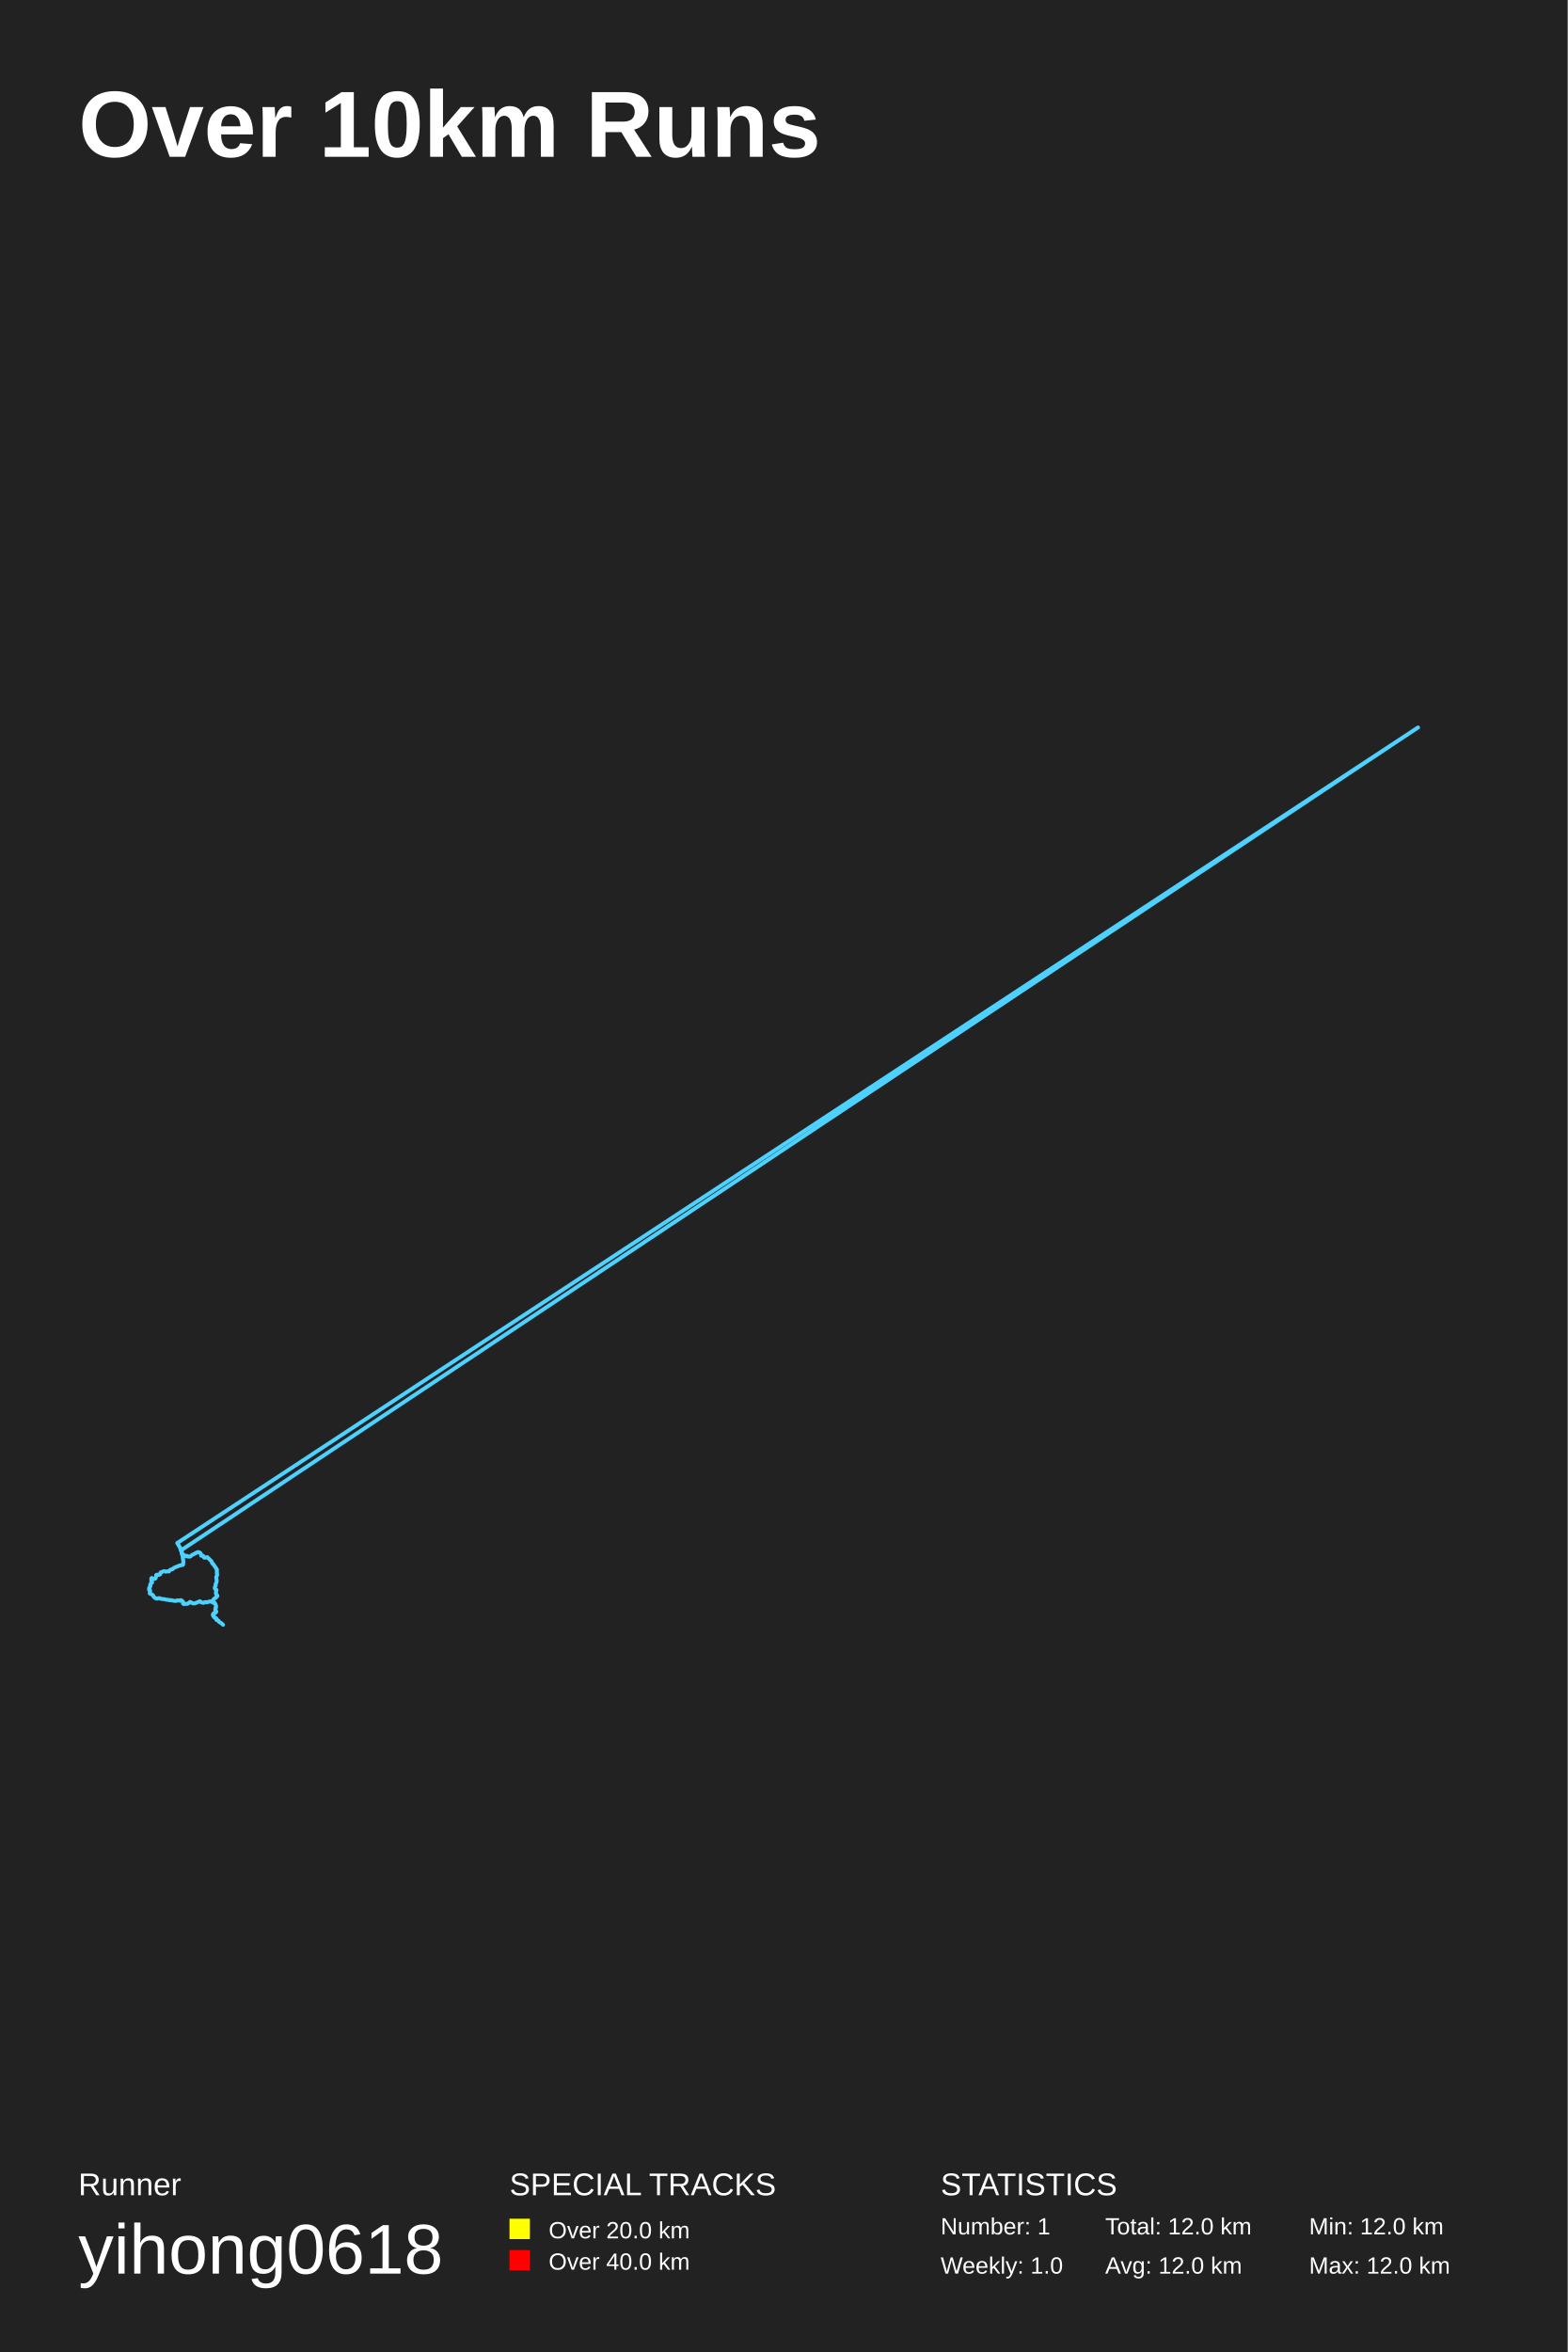
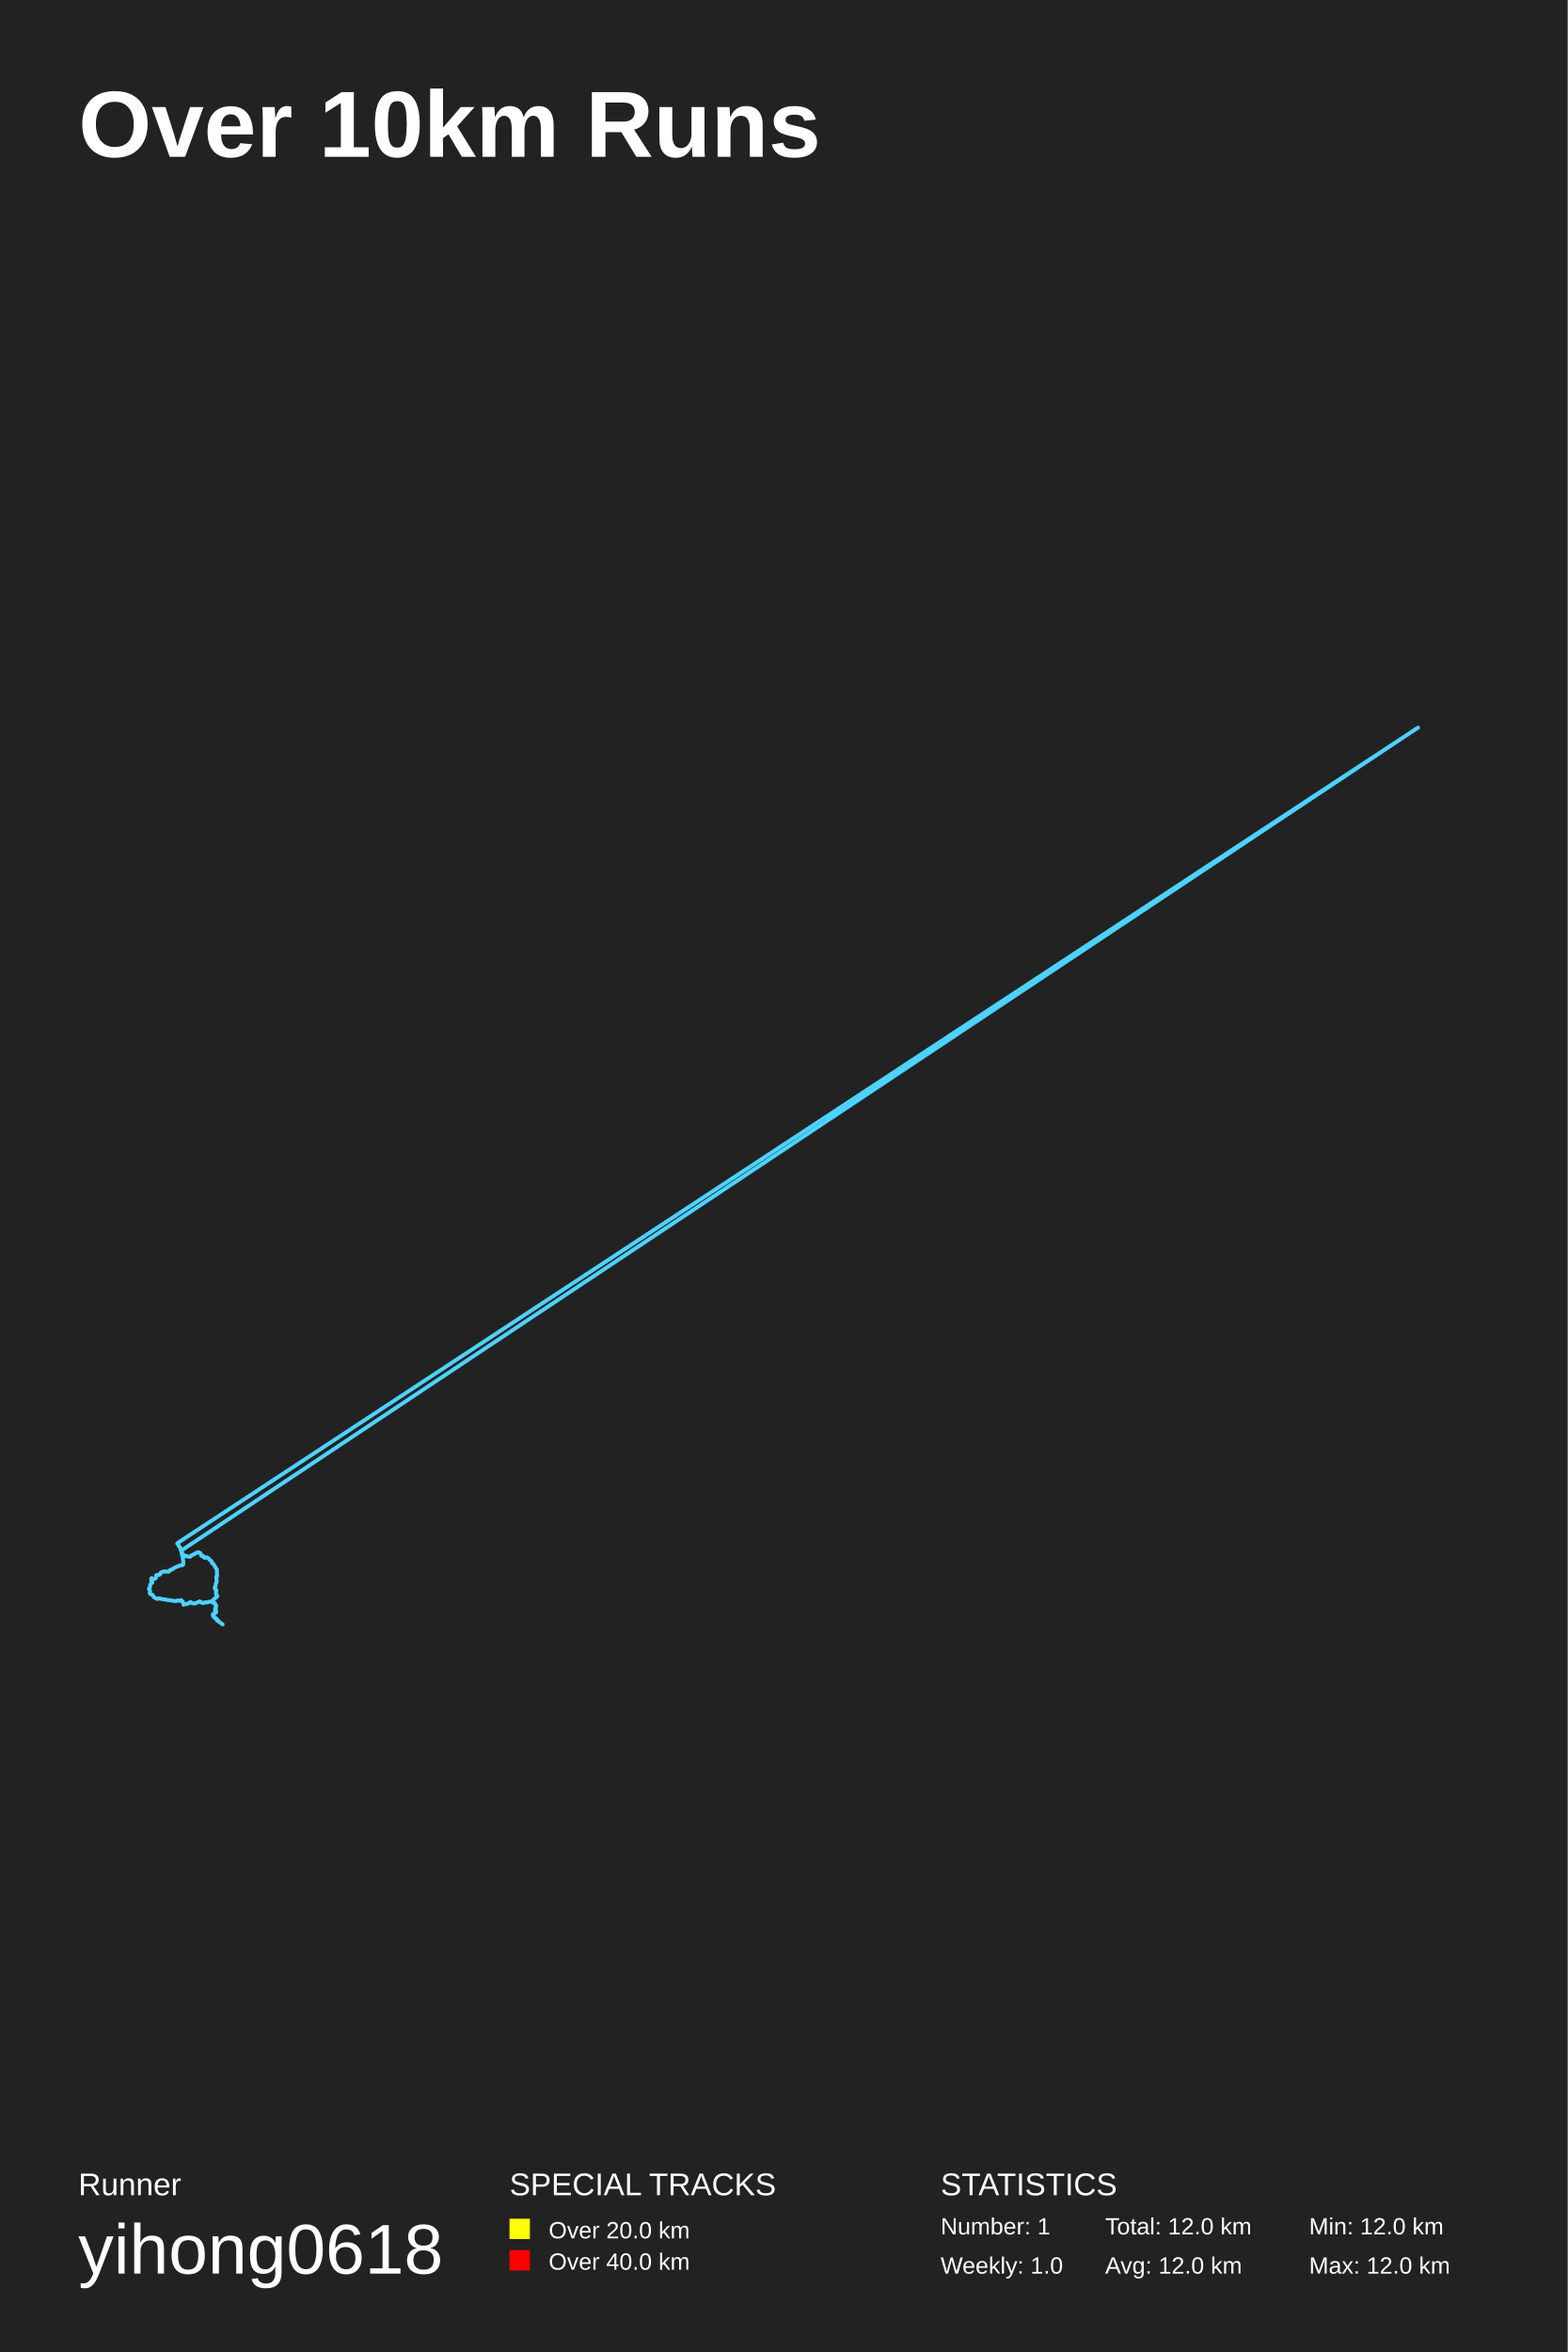
<svg xmlns="http://www.w3.org/2000/svg" baseProfile="full" height="300mm" version="1.1" viewBox="0,0,200,300" width="200mm">
  <defs />
  <rect fill="#222222" height="300" width="200" x="0" y="0" />
  <text fill="#FFFFFF" style="font-size:12px; font-family:Arial; font-weight:bold;" x="10" y="20">Over 10km Runs</text>
  <text fill="#FFFFFF" style="font-size:4px; font-family:Arial" x="10" y="280">Runner</text>
  <text fill="#FFFFFF" style="font-size:9px; font-family:Arial" x="10" y="290">yihong0618</text>
  <text fill="#FFFFFF" style="font-size:4px; font-family:Arial" x="65" y="280">SPECIAL TRACKS</text>
  <rect fill="yellow" height="2.6" width="2.6" x="65" y="283" />
  <text fill="#FFFFFF" style="font-size:3px; font-family:Arial" x="70" y="285.5">Over 20.0 km</text>
  <rect fill="red" height="2.6" width="2.6" x="65" y="287" />
  <text fill="#FFFFFF" style="font-size:3px; font-family:Arial" x="70" y="289.5">Over 40.0 km</text>
  <text fill="#FFFFFF" style="font-size:4px; font-family:Arial" x="120" y="280">STATISTICS</text>
  <text fill="#FFFFFF" style="font-size:3px; font-family:Arial" x="120" y="285">Number: 1</text>
  <text fill="#FFFFFF" style="font-size:3px; font-family:Arial" x="120" y="290">Weekly: 1.0</text>
  <text fill="#FFFFFF" style="font-size:3px; font-family:Arial" x="141" y="285">Total: 12.0 km</text>
  <text fill="#FFFFFF" style="font-size:3px; font-family:Arial" x="141" y="290">Avg: 12.0 km</text>
  <text fill="#FFFFFF" style="font-size:3px; font-family:Arial" x="167" y="285">Min: 12.0 km</text>
  <text fill="#FFFFFF" style="font-size:3px; font-family:Arial" x="167" y="290">Max: 12.0 km</text>
-   <polyline fill="none" opacity="1" points="27.623,206.487 27.566,206.413 27.462,206.392 27.367,206.334 27.305,206.234 27.224,206.145 27.157,206.034 27.162,205.908 27.257,205.766 27.395,205.745 27.533,205.655 27.557,205.523 27.495,205.455 27.462,205.334 27.457,205.218 27.504,205.086 27.542,204.96 27.571,204.849 27.514,204.744 27.49,204.617 27.409,204.501 27.324,204.422 27.224,204.422 27.224,204.417 27.248,204.422 27.214,204.422 27.224,204.428 27.224,204.428 27.214,204.438 27.214,204.433 27.214,204.428 27.186,204.417 27.134,204.259 27.153,204.17 27.176,204.075 27.243,204.001 27.319,203.933 27.362,203.88 27.471,203.822 27.571,203.743 27.671,203.648 27.728,203.574 27.718,203.495 27.628,203.416 27.571,203.327 27.533,203.19 27.566,203.111 27.576,203.021 27.576,202.895 27.618,202.79 27.5,202.726 27.481,202.674 27.405,202.61 27.409,202.463 27.457,202.342 27.514,202.247 27.504,202.121 27.533,201.984 27.604,201.873 27.628,201.757 27.642,201.652 27.642,201.546 27.618,201.446 27.609,201.351 27.595,201.272 27.585,201.135 27.661,201.004 27.699,200.893 27.699,200.793 27.656,200.677 27.675,200.551 27.661,200.403 27.675,200.219 27.666,200.182 27.167,199.45 27.086,199.429 27.072,199.355 27.024,199.287 27.015,199.213 26.996,199.186 26.967,199.118 26.906,199.076 26.849,199.018 26.787,198.96 26.754,198.944 26.701,198.865 26.63,198.797 26.526,198.718 26.469,198.628 26.412,198.617 26.326,198.66 26.226,198.67 26.15,198.686 26.041,198.675 25.998,198.596 25.96,198.507 25.922,198.449 25.822,198.433 25.727,198.449 25.708,198.402 25.708,198.38 25.732,198.391 25.723,198.38 25.694,198.402 25.68,198.396 25.685,198.407 25.67,198.428 25.68,198.407 25.699,198.402 25.699,198.396 25.656,198.328 25.628,198.233 25.609,198.175 25.566,198.101 25.547,198.085 25.499,198.049 25.438,198.006 25.376,198.001 25.305,197.98 25.271,197.975 25.257,197.97 25.195,197.991 25.134,198.022 25.086,198.059 25.029,198.049 24.982,198.085 24.915,198.128 24.848,198.17 24.801,198.212 24.758,198.217 24.706,198.254 24.658,198.254 24.568,198.312 24.492,198.349 24.402,198.412 24.331,198.496 24.25,198.544 24.145,198.544 24.103,198.549 24.008,198.533 23.946,198.533 23.974,198.512 23.965,198.507 23.984,198.517 23.946,198.533 23.903,198.507 23.851,198.449 23.794,198.454 23.723,198.512 23.67,198.433 23.589,198.449 23.523,198.428 23.456,198.349 23.409,198.296 23.357,198.265 23.347,198.275 23.323,198.228 23.266,198.159 23.2,198.149 23.195,198.154 23.2,198.149 23.167,198.117 23.186,198.033 23.195,197.964 23.176,197.912 23.119,197.848 23.105,197.806 23.067,197.748 23.043,197.68 23.015,197.585 23.005,197.511 22.962,197.353 22.901,197.285 22.872,197.232 22.81,197.174 22.806,197.095 22.744,197.016 22.682,196.937 22.677,196.874 22.654,196.869 22.635,196.879 22.644,196.879 22.644,196.879 22.635,196.874 22.644,196.874 22.644,196.863 22.682,196.842 22.701,196.795 22.692,196.816 22.616,196.8 22.63,196.816 22.62,196.816 22.62,196.826 22.625,196.821 22.625,196.816 22.63,196.811 22.635,196.805 22.639,196.811 22.63,196.805 180.91,92.791 180.815,92.849 180.815,92.849 180.815,92.849 180.724,92.907 180.724,92.907 23.091,197.754 23.119,197.864 23.195,197.922 23.181,198.017 23.19,198.117 23.195,198.228 23.247,198.307 23.29,198.412 23.295,198.528 23.314,198.639 23.333,198.807 23.361,198.955 23.376,199.071 23.39,199.171 23.38,199.329 23.371,199.45 23.371,199.529 23.314,199.618 23.133,199.624 23.01,199.671 22.891,199.682 22.782,199.734 22.658,199.797 22.53,199.84 22.425,199.871 22.349,199.919 22.24,199.966 22.14,200.019 22.093,200.061 22.05,200.114 22.06,200.098 22.031,200.114 21.984,200.172 21.912,200.187 21.813,200.187 21.727,200.235 21.651,200.287 21.613,200.34 21.57,200.43 21.485,200.451 21.404,200.424 21.314,200.424 21.209,200.456 21.114,200.461 21.024,200.424 20.948,200.409 20.843,200.43 20.796,200.445 20.734,200.466 20.658,200.509 20.563,200.535 20.492,200.567 20.444,200.651 20.425,200.735 20.44,200.804 20.383,200.825 20.345,200.851 20.311,200.856 20.231,200.877 20.135,200.862 20.045,200.851 19.95,200.877 19.917,200.914 19.931,200.951 19.926,201.035 19.917,201.083 19.893,201.125 19.884,201.172 19.869,201.22 19.855,201.294 19.77,201.378 19.679,201.362 19.603,201.394 19.537,201.409 19.461,201.457 19.437,201.42 19.39,201.383 19.366,201.383 19.342,201.336 19.318,201.336 19.375,201.283 19.361,201.267 19.333,201.304 19.304,201.33 19.299,201.409 19.314,201.552 19.323,201.694 19.404,201.794 19.385,201.889 19.261,201.931 19.185,202.073 19.143,202.226 19.19,202.326 19.071,202.489 19.01,202.621 19.024,202.79 19.124,202.811 19.157,202.905 19.147,202.99 19.114,203.106 19.105,203.253 19.2,203.306 19.318,203.348 19.432,203.401 19.556,203.522 19.599,203.648 19.717,203.769 19.884,203.875 20.04,203.912 20.164,203.864 20.34,203.838 20.478,203.917 20.649,203.943 20.796,203.964 20.972,203.975 21.048,203.985 21.157,204.038 21.285,204.048 21.414,204.048 21.528,204.085 21.651,204.101 21.803,204.096 21.922,204.133 22.026,204.143 22.169,204.18 22.297,204.191 22.478,204.201 22.616,204.133 22.711,204.112 22.834,204.154 22.972,204.18 23.062,204.101 23.133,204.127 23.247,204.191 23.361,204.343 23.333,204.496 23.409,204.586 23.456,204.607 23.632,204.554 23.803,204.58 23.974,204.549 24.107,204.422 24.236,204.328 24.402,204.396 24.511,204.475 24.687,204.512 24.872,204.507 24.972,204.459 25.105,204.412 25.243,204.343 25.395,204.296 25.49,204.233 25.609,204.322 25.732,204.401 25.851,204.417 25.97,204.444 26.055,204.386 26.203,204.343 26.35,204.37 26.478,204.349 26.602,204.312 26.706,204.28 26.806,204.254 26.953,204.291 27.072,204.349 27.191,204.375 27.286,204.396 27.4,204.47 27.481,204.596 27.533,204.733 27.566,204.865 27.566,205.012 27.504,205.139 27.49,205.302 27.5,205.439 27.595,205.544 27.542,205.666 27.405,205.75 27.281,205.802 27.229,205.924 27.224,206.082 27.324,206.208 27.39,206.34 27.561,206.403 27.656,206.508 27.628,206.64 27.78,206.682 27.894,206.735 27.946,206.872 28.089,206.951 28.241,207.035 28.345,207.14 28.459,207.24" stroke="#4DD2FF" stroke-dasharray="none" stroke-linecap="round" stroke-linejoin="round" stroke-width="0.5" />
+   <polyline fill="none" opacity="1" points="27.609,206.464 27.519,206.432 27.414,206.4 27.333,206.306 27.276,206.216 27.181,206.132 27.157,205.995 27.172,205.863 27.343,205.784 27.457,205.752 27.566,205.61 27.547,205.5 27.438,205.431 27.476,205.31 27.443,205.168 27.533,205.062 27.542,204.931 27.571,204.815 27.476,204.725 27.471,204.583 27.376,204.488 27.229,204.415 27.229,204.441 27.248,204.441 27.238,204.446 27.214,204.451 27.229,204.451 27.219,204.446 27.21,204.451 27.214,204.457 27.214,204.451 27.138,204.357 27.138,204.23 27.153,204.156 27.205,204.062 27.267,203.993 27.338,203.946 27.414,203.877 27.519,203.798 27.618,203.698 27.699,203.64 27.728,203.556 27.685,203.466 27.585,203.408 27.557,203.293 27.547,203.177 27.566,203.082 27.571,203.003 27.609,202.866 27.571,202.766 27.481,202.724 27.457,202.666 27.386,202.571 27.428,202.402 27.485,202.334 27.5,202.213 27.504,202.076 27.566,201.949 27.618,201.855 27.623,201.723 27.656,201.617 27.623,201.523 27.628,201.423 27.599,201.354 27.604,201.249 27.609,201.085 27.694,200.991 27.699,200.88 27.671,200.759 27.671,200.638 27.671,200.511 27.671,200.364 27.671,200.216 27.205,199.447 27.143,199.452 27.077,199.426 27.053,199.331 27.024,199.263 27.005,199.236 26.982,199.163 26.944,199.11 26.906,199.047 26.82,199.015 26.763,198.989 26.725,198.926 26.678,198.857 26.578,198.778 26.507,198.704 26.435,198.662 26.388,198.641 26.283,198.673 26.198,198.699 26.108,198.699 26.022,198.662 25.989,198.562 25.951,198.494 25.884,198.441 25.775,198.462 25.704,198.446 25.699,198.42 25.718,198.404 25.713,198.415 25.699,198.415 25.685,198.436 25.67,198.425 25.699,198.425 25.689,198.43 25.68,198.42 25.699,198.399 25.699,198.404 25.628,198.299 25.618,198.241 25.594,198.157 25.556,198.104 25.528,198.099 25.466,198.062 25.409,198.014 25.343,198.025 25.29,197.988 25.257,198.004 25.257,197.983 25.176,198.03 25.105,198.056 25.058,198.088 24.986,198.083 24.953,198.114 24.882,198.157 24.829,198.214 24.782,198.236 24.734,198.246 24.668,198.283 24.616,198.304 24.525,198.341 24.445,198.373 24.373,198.462 24.297,198.541 24.212,198.567 24.141,198.562 24.06,198.557 23.979,198.552 23.951,198.546 23.965,198.525 23.993,198.541 23.97,198.541 23.932,198.546 23.884,198.499 23.822,198.473 23.775,198.499 23.694,198.488 23.651,198.43 23.561,198.494 23.485,198.404 23.437,198.325 23.366,198.304 23.357,198.283 23.342,198.278 23.3,198.209 23.243,198.157 23.19,198.193 23.195,198.178 23.186,198.151 23.176,198.099 23.195,198.02 23.2,197.967 23.133,197.914 23.114,197.851 23.091,197.793 23.053,197.74 23.043,197.667 23.01,197.556 22.996,197.403 22.924,197.356 22.886,197.266 22.829,197.224 22.806,197.177 22.772,197.077 22.72,196.998 22.673,196.924 22.658,196.882 22.63,196.887 22.62,196.897 22.644,196.903 22.635,196.887 22.63,196.887 22.639,196.887 22.654,196.892 22.687,196.824 22.692,196.813 22.682,196.85 22.635,196.829 22.625,196.84 22.62,196.85 22.63,196.84 22.63,196.84 22.63,196.834 22.63,196.829 22.63,196.829 22.639,196.824 180.91,92.81 180.815,92.868 180.815,92.868 180.815,92.868 180.815,92.868 180.724,92.926 180.629,92.984 23.105,197.798 23.148,197.909 23.186,197.988 23.176,198.088 23.186,198.193 23.209,198.288 23.271,198.367 23.309,198.467 23.3,198.61 23.323,198.715 23.347,198.894 23.366,199.031 23.38,199.121 23.385,199.258 23.376,199.405 23.38,199.505 23.371,199.579 23.243,199.653 23.076,199.658 22.958,199.695 22.839,199.726 22.72,199.779 22.592,199.826 22.482,199.863 22.387,199.9 22.307,199.969 22.202,200 22.102,200.064 22.079,200.106 22.05,200.127 22.05,200.121 22.007,200.153 21.95,200.185 21.87,200.211 21.765,200.222 21.699,200.285 21.627,200.322 21.599,200.38 21.547,200.464 21.437,200.459 21.376,200.443 21.252,200.469 21.171,200.474 21.071,200.469 20.995,200.422 20.9,200.427 20.824,200.469 20.763,200.474 20.691,200.517 20.611,200.543 20.53,200.564 20.473,200.627 20.43,200.706 20.44,200.78 20.402,200.833 20.359,200.848 20.33,200.869 20.278,200.869 20.193,200.896 20.112,200.869 19.998,200.891 19.922,200.917 19.922,200.943 19.936,201.012 19.926,201.085 19.907,201.117 19.903,201.159 19.888,201.207 19.865,201.265 19.822,201.354 19.727,201.38 19.646,201.391 19.594,201.417 19.508,201.465 19.428,201.454 19.418,201.423 19.371,201.402 19.361,201.396 19.318,201.354 19.356,201.338 19.361,201.28 19.38,201.291 19.333,201.344 19.285,201.349 19.328,201.475 19.299,201.633 19.361,201.754 19.432,201.876 19.333,201.923 19.238,202.002 19.152,202.15 19.157,202.292 19.138,202.418 19.038,202.56 19.005,202.697 19.076,202.803 19.147,202.882 19.128,202.95 19.143,203.061 19.095,203.203 19.157,203.287 19.242,203.356 19.375,203.393 19.494,203.461 19.561,203.609 19.656,203.714 19.793,203.825 19.964,203.904 20.097,203.951 20.235,203.856 20.397,203.888 20.549,203.94 20.715,203.972 20.886,203.998 21.01,204.009 21.114,204.014 21.209,204.062 21.333,204.072 21.452,204.083 21.589,204.12 21.727,204.109 21.851,204.125 21.965,204.172 22.098,204.188 22.25,204.204 22.383,204.22 22.544,204.199 22.663,204.125 22.768,204.141 22.901,204.183 23.024,204.167 23.119,204.088 23.162,204.193 23.314,204.278 23.333,204.42 23.395,204.536 23.428,204.699 23.513,204.583 23.708,204.604 23.865,204.578 24.05,204.515 24.169,204.393 24.331,204.346 24.445,204.436 24.578,204.525 24.782,204.52 24.92,204.515 25.029,204.462 25.162,204.388 25.314,204.357 25.442,204.257 25.537,204.293 25.67,204.362 25.784,204.457 25.898,204.467 26.008,204.436 26.108,204.393 26.26,204.367 26.402,204.404 26.54,204.351 26.668,204.309 26.749,204.283 26.868,204.278 27.005,204.341 27.138,204.372 27.195,204.388 27.343,204.441 27.452,204.536 27.481,204.678 27.58,204.794 27.552,204.936 27.547,205.089 27.519,205.236 27.466,205.378 27.58,205.484 27.59,205.621 27.49,205.731 27.348,205.763 27.243,205.884 27.205,206.005 27.262,206.147 27.343,206.284 27.481,206.395 27.618,206.448 27.652,206.574 27.675,206.695 27.842,206.701 27.899,206.816 28.013,206.922 28.16,207.006 28.298,207.106 28.402,207.201" stroke="#4DD2FF" stroke-dasharray="none" stroke-linecap="round" stroke-linejoin="round" stroke-width="0.5" />
</svg>
